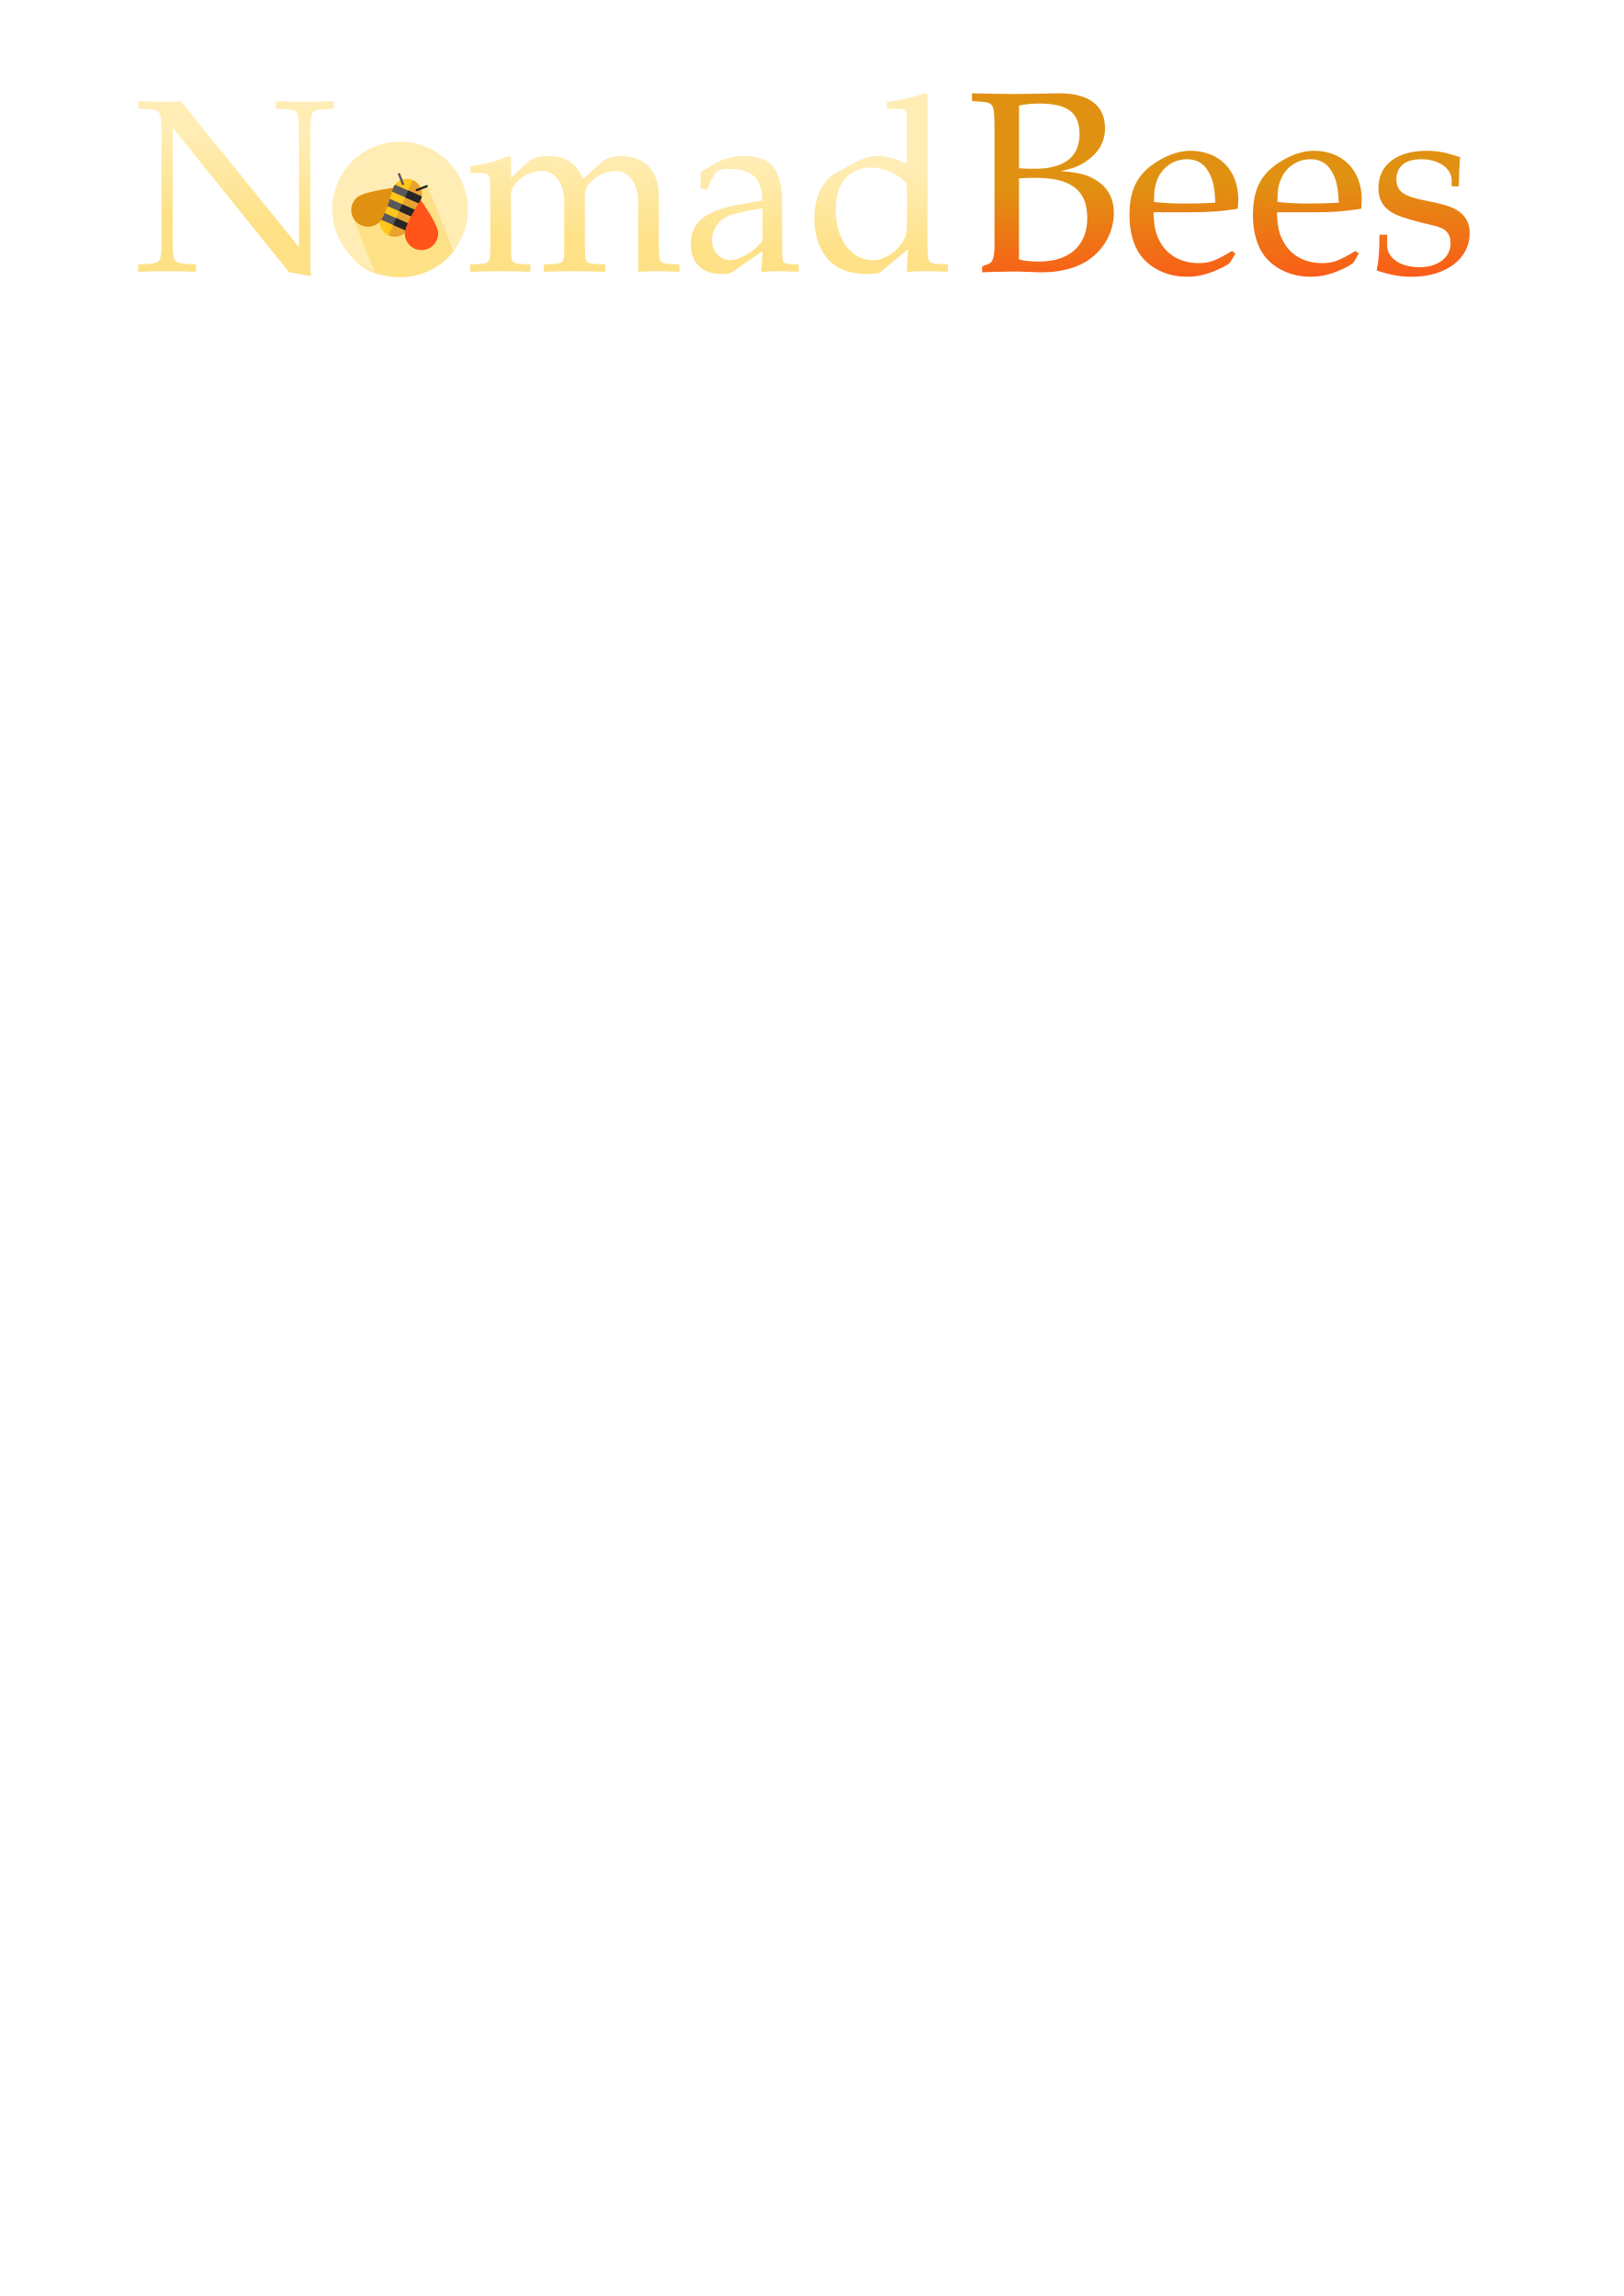
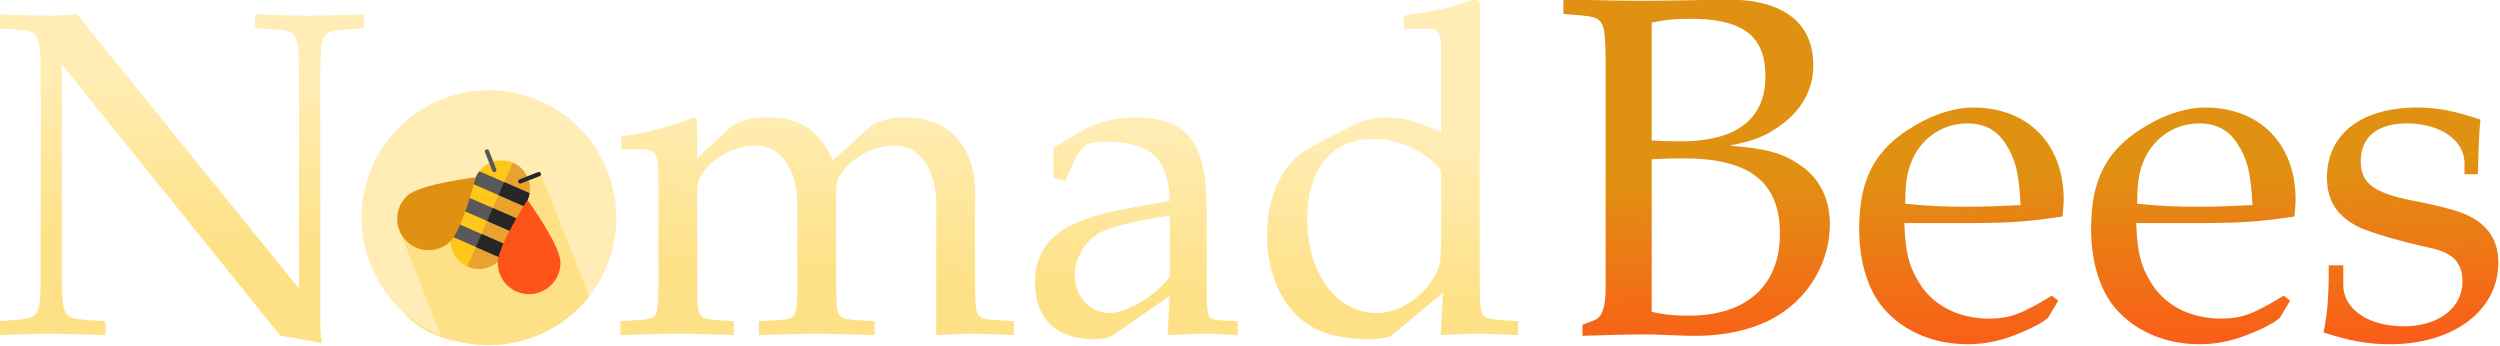
- <svg xmlns="http://www.w3.org/2000/svg" xmlns:xlink="http://www.w3.org/1999/xlink" width="210mm" height="297mm" viewBox="0 0 210 297" version="1.1" id="svg1295">
+ <svg xmlns="http://www.w3.org/2000/svg" xmlns:xlink="http://www.w3.org/1999/xlink" width="172.109mm" height="23.759mm" viewBox="0 0 172.109 23.759" version="1.1" id="svg1295">
  <defs id="defs1292">
    <linearGradient xlink:href="#linearGradient1075" id="linearGradient1077" x1="114.968" y1="28.742" x2="114.613" y2="35.839" gradientUnits="userSpaceOnUse" gradientTransform="matrix(1.626001,0,0,1.626001,-111.3388,-27.23771)" />
    <linearGradient id="linearGradient1075">
      <stop style="stop-color:#ffedb5;stop-opacity:1;" offset="0" id="stop1071" />
      <stop style="stop-color:#fee187;stop-opacity:1" offset="1" id="stop1073" />
    </linearGradient>
    <linearGradient xlink:href="#linearGradient2243" id="linearGradient2245" x1="62.978" y1="36.633" x2="63.229" y2="48.425" gradientUnits="userSpaceOnUse" gradientTransform="matrix(1.213529,0,0,1.213529,74.44427,-20.41463)" />
    <linearGradient id="linearGradient2243">
      <stop style="stop-color:#e09112;stop-opacity:1;" offset="0" id="stop2239" />
      <stop style="stop-color:#ff5419;stop-opacity:1" offset="1" id="stop2241" />
    </linearGradient>
  </defs>
-   <g id="layer1">
+   <g id="layer1" transform="translate(-18.08516,-12.10244)">
    <text xml:space="preserve" style="font-size:31.767px;font-family:'Palatino Linotype';-inkscape-font-specification:'Palatino Linotype, Normal';fill:url(#linearGradient1077);fill-opacity:1;stroke-width:0.43" x="17.325" y="35.075" id="text1009">
      <tspan id="tspan1007" style="fill:url(#linearGradient1077);fill-opacity:1;stroke-width:0.43" x="17.325" y="35.075">Nomad</tspan>
    </text>
    <g id="g174" transform="matrix(0.03139559,0.01372393,-0.01372393,0.03139559,47.22098,15.53753)">
      <circle style="fill:#ffedb5" cx="256" cy="256" r="256" id="circle76" />
      <path style="fill:#fee187" d="M 503.823,320.414 315.937,132.527 236.768,203.188 101.352,351.354 262.703,511.913 c 116.174,-2.985 213.095,-83.369 241.12,-191.499 z" id="path78" />
      <path style="fill:#ffc61b" d="m 256,363.129 v 0 c -31.418,0 -56.889,-25.471 -56.889,-56.889 V 192.462 c 0,-31.418 25.471,-56.889 56.889,-56.889 v 0 c 31.418,0 56.889,25.471 56.889,56.889 V 306.24 c 0,31.42 -25.471,56.889 -56.889,56.889 z" id="path80" />
      <path style="fill:#eaa22f" d="m 256,135.573 v 0 c -0.193,0 -0.383,0.012 -0.576,0.016 v 227.526 c 0.193,0.002 0.383,0.014 0.574,0.014 v 0 c 31.418,0 56.889,-25.471 56.889,-56.889 V 192.462 C 312.889,161.044 287.418,135.573 256,135.573 Z" id="path82" />
      <g id="g90">
        <path style="fill:#59595b" d="m 199.111,192.462 v 14.222 h 113.778 v -14.222 c 0,-4.911 -0.622,-9.676 -1.793,-14.222 H 200.904 c -1.171,4.546 -1.793,9.311 -1.793,14.222 z" id="path84" />
        <rect x="199.111" y="235.123" style="fill:#59595b" width="113.778" height="28.444" id="rect86" />
        <path style="fill:#59595b" d="m 199.111,292.018 v 14.222 c 0,4.911 0.622,9.676 1.793,14.222 h 110.192 c 1.171,-4.546 1.793,-9.311 1.793,-14.222 v -14.222 z" id="path88" />
      </g>
      <g id="g98">
        <path style="fill:#272525" d="m 312.889,192.462 c 0,-4.911 -0.622,-9.676 -1.793,-14.222 h -55.672 v 28.444 h 57.465 z" id="path92" />
        <rect x="255.431" y="235.123" style="fill:#272525" width="57.458" height="28.444" id="rect94" />
        <path style="fill:#272525" d="m 255.424,292.018 v 28.444 h 55.672 c 1.171,-4.546 1.793,-9.311 1.793,-14.222 v -14.222 z" id="path96" />
      </g>
      <path style="fill:#e09112" d="m 88.662,280.1 c 14.707,-31.554 110.389,-87.638 110.389,-87.638 0,0 18.584,109.34 3.877,140.895 -14.707,31.555 -52.207,45.211 -83.761,30.505 C 87.612,349.155 73.957,311.655 88.662,280.1 Z" id="path100" />
      <path style="fill:#ff5419" d="m 423.338,280.1 c -14.707,-31.554 -110.389,-87.638 -110.389,-87.638 0,0 -18.584,109.34 -3.877,140.895 14.707,31.554 52.207,45.211 83.761,30.505 31.555,-14.707 45.21,-52.207 30.505,-83.762 z" id="path102" />
      <path style="fill:#59595b" d="m 227.556,168.329 c -1.103,0 -2.205,-0.421 -3.048,-1.262 l -28.444,-28.444 c -1.684,-1.684 -1.684,-4.411 0,-6.094 1.684,-1.683 4.411,-1.684 6.094,0 l 28.444,28.444 c 1.684,1.684 1.684,4.411 0,6.094 -0.842,0.84 -1.945,1.262 -3.046,1.262 z" id="path104" />
      <path style="fill:#272525" d="m 284.444,168.329 c -1.103,0 -2.205,-0.421 -3.048,-1.262 -1.684,-1.684 -1.684,-4.411 0,-6.094 l 28.444,-28.444 c 1.684,-1.684 4.411,-1.684 6.094,0 1.683,1.684 1.684,4.411 0,6.094 l -28.444,28.444 c -0.839,0.84 -1.942,1.262 -3.046,1.262 z" id="path106" />
-       <g id="g108">
- </g>
-       <g id="g110">
- </g>
-       <g id="g112">
- </g>
-       <g id="g114">
- </g>
-       <g id="g116">
- </g>
-       <g id="g118">
- </g>
-       <g id="g120">
- </g>
-       <g id="g122">
- </g>
-       <g id="g124">
- </g>
-       <g id="g126">
- </g>
-       <g id="g128">
- </g>
-       <g id="g130">
- </g>
-       <g id="g132">
- </g>
-       <g id="g134">
- </g>
-       <g id="g136">
- </g>
+       <g id="g108" />
+       <g id="g110" />
+       <g id="g112" />
+       <g id="g114" />
+       <g id="g116" />
+       <g id="g118" />
+       <g id="g120" />
+       <g id="g122" />
+       <g id="g124" />
+       <g id="g126" />
+       <g id="g128" />
+       <g id="g130" />
+       <g id="g132" />
+       <g id="g134" />
+       <g id="g136" />
    </g>
    <text xml:space="preserve" style="font-size:33.328px;font-family:'Palatino Linotype';-inkscape-font-specification:'Palatino Linotype, Normal';fill:url(#linearGradient2245);fill-opacity:1;stroke-width:0.451" x="124.857" y="35.129" id="text1210">
      <tspan id="tspan1208" style="fill:url(#linearGradient2245);fill-opacity:1;stroke-width:0.451" x="124.857" y="35.129">Bees</tspan>
    </text>
  </g>
</svg>
